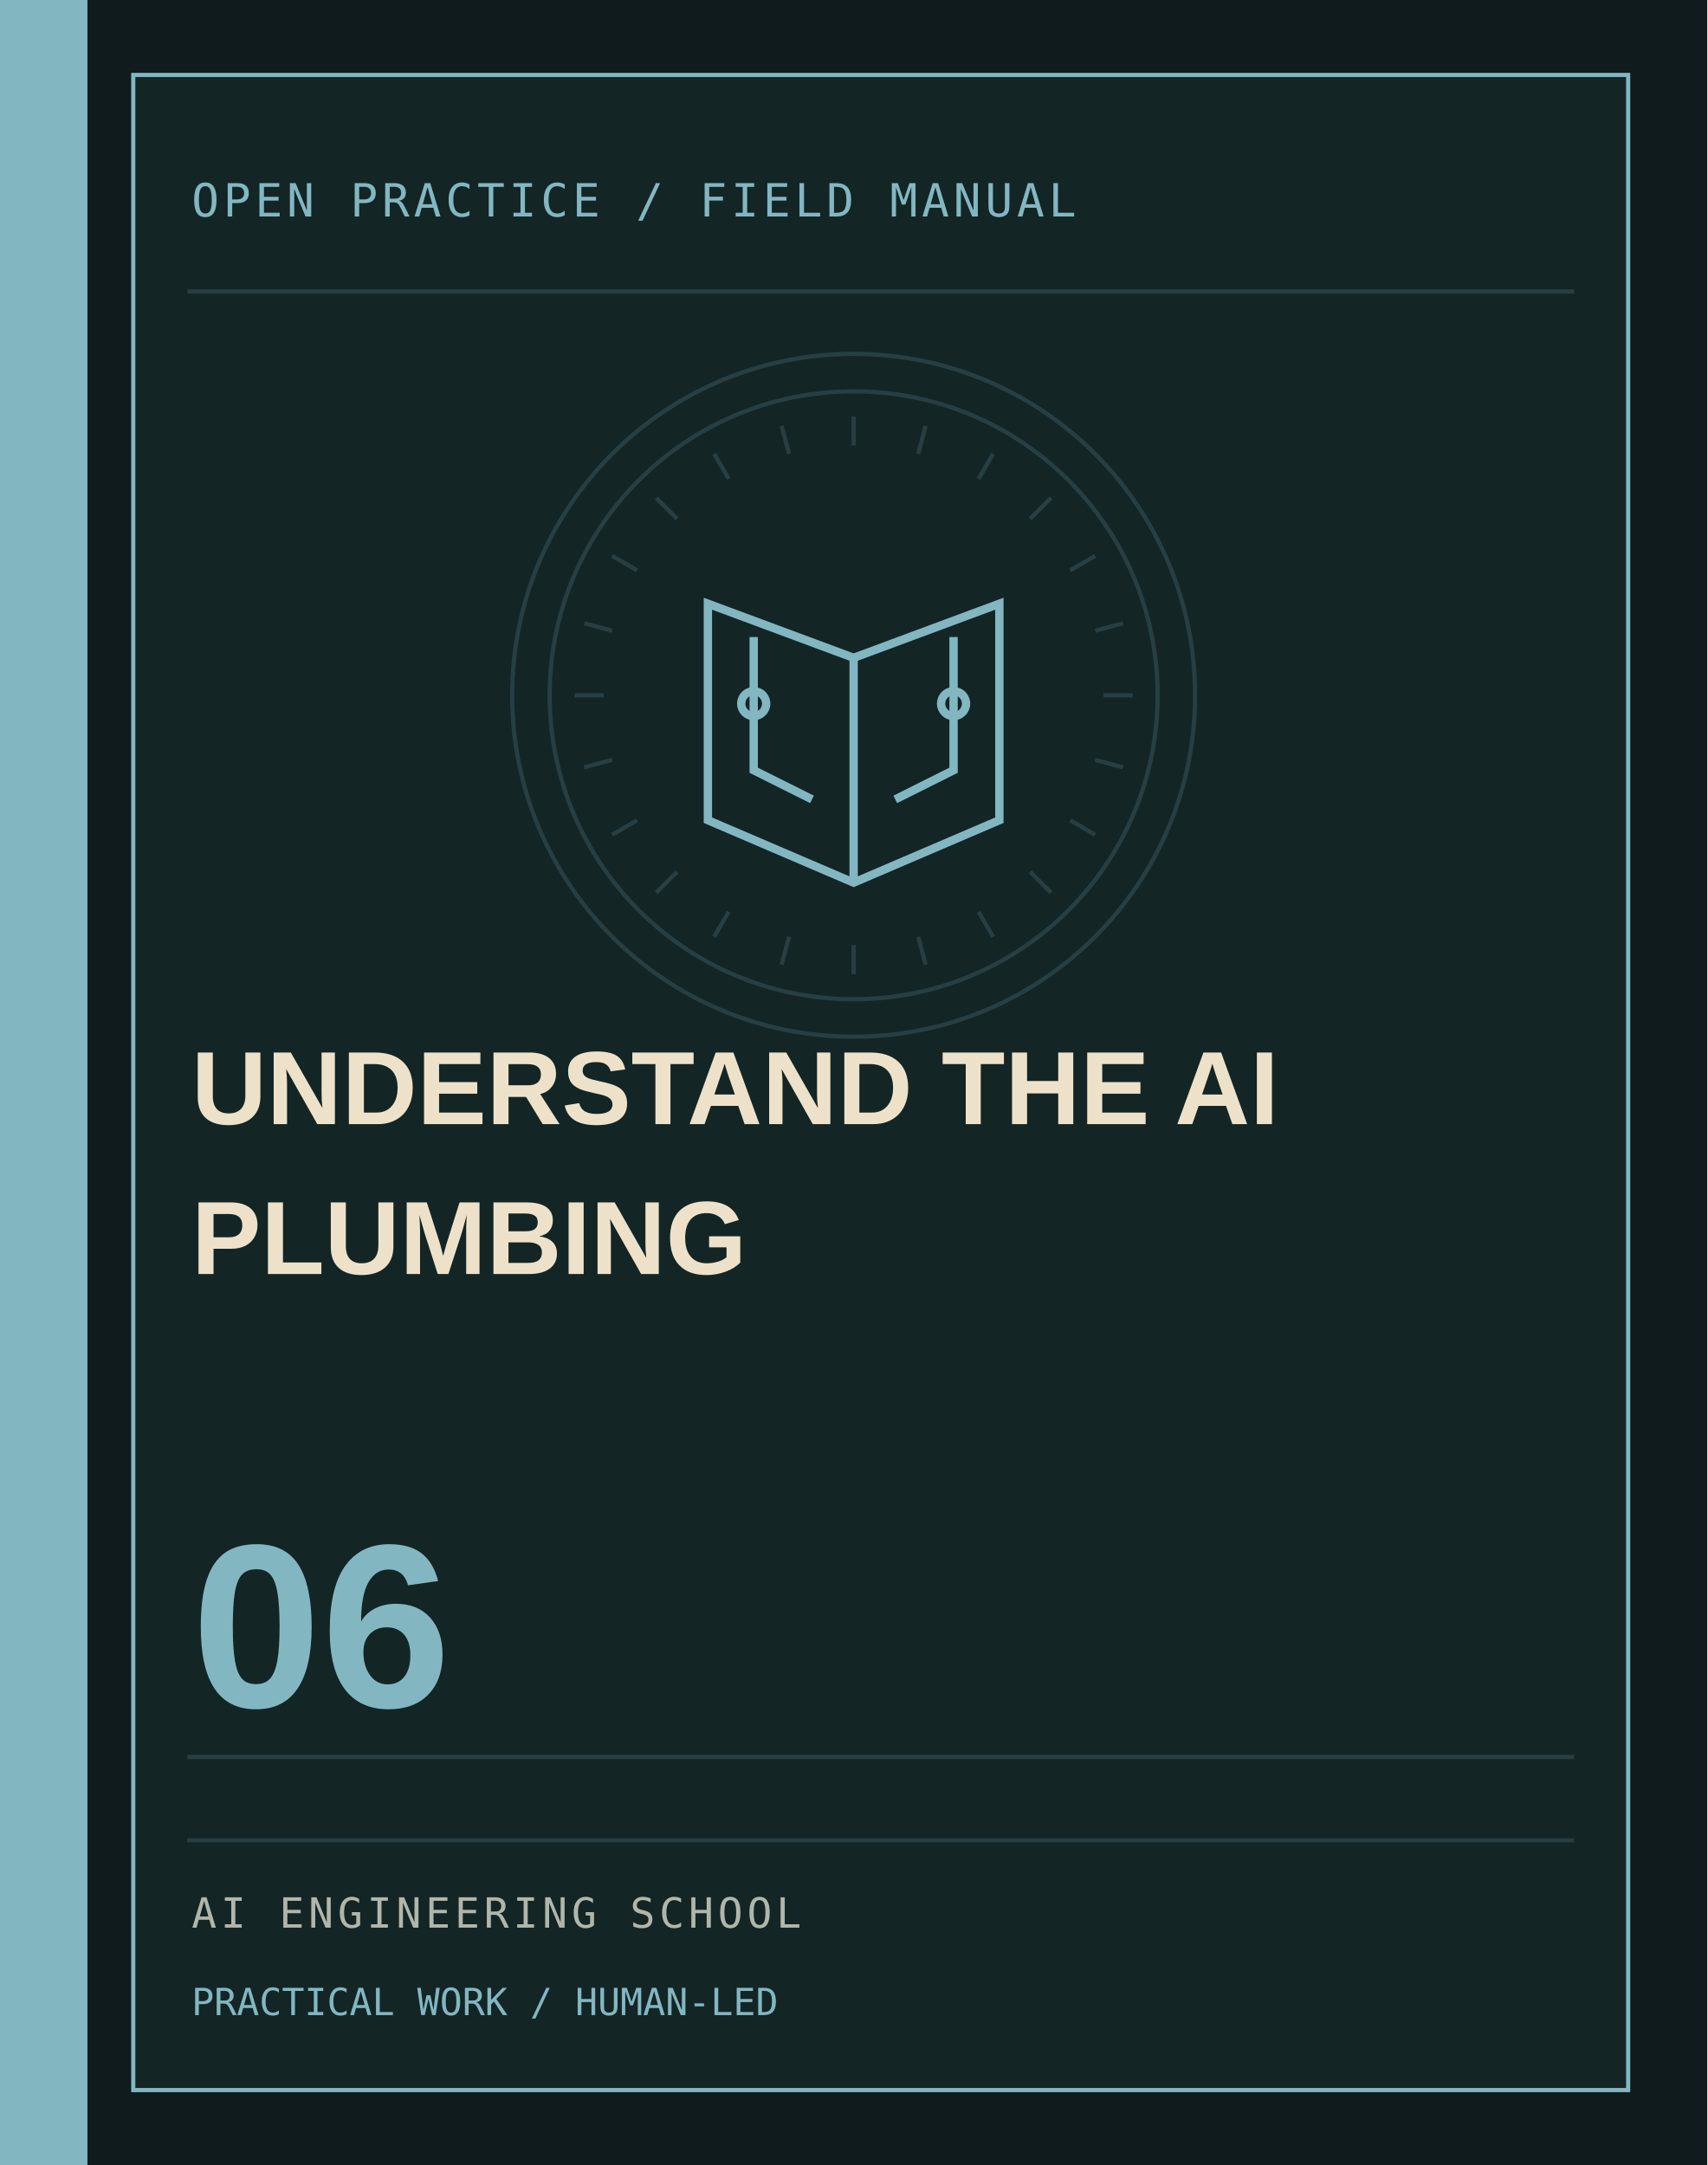
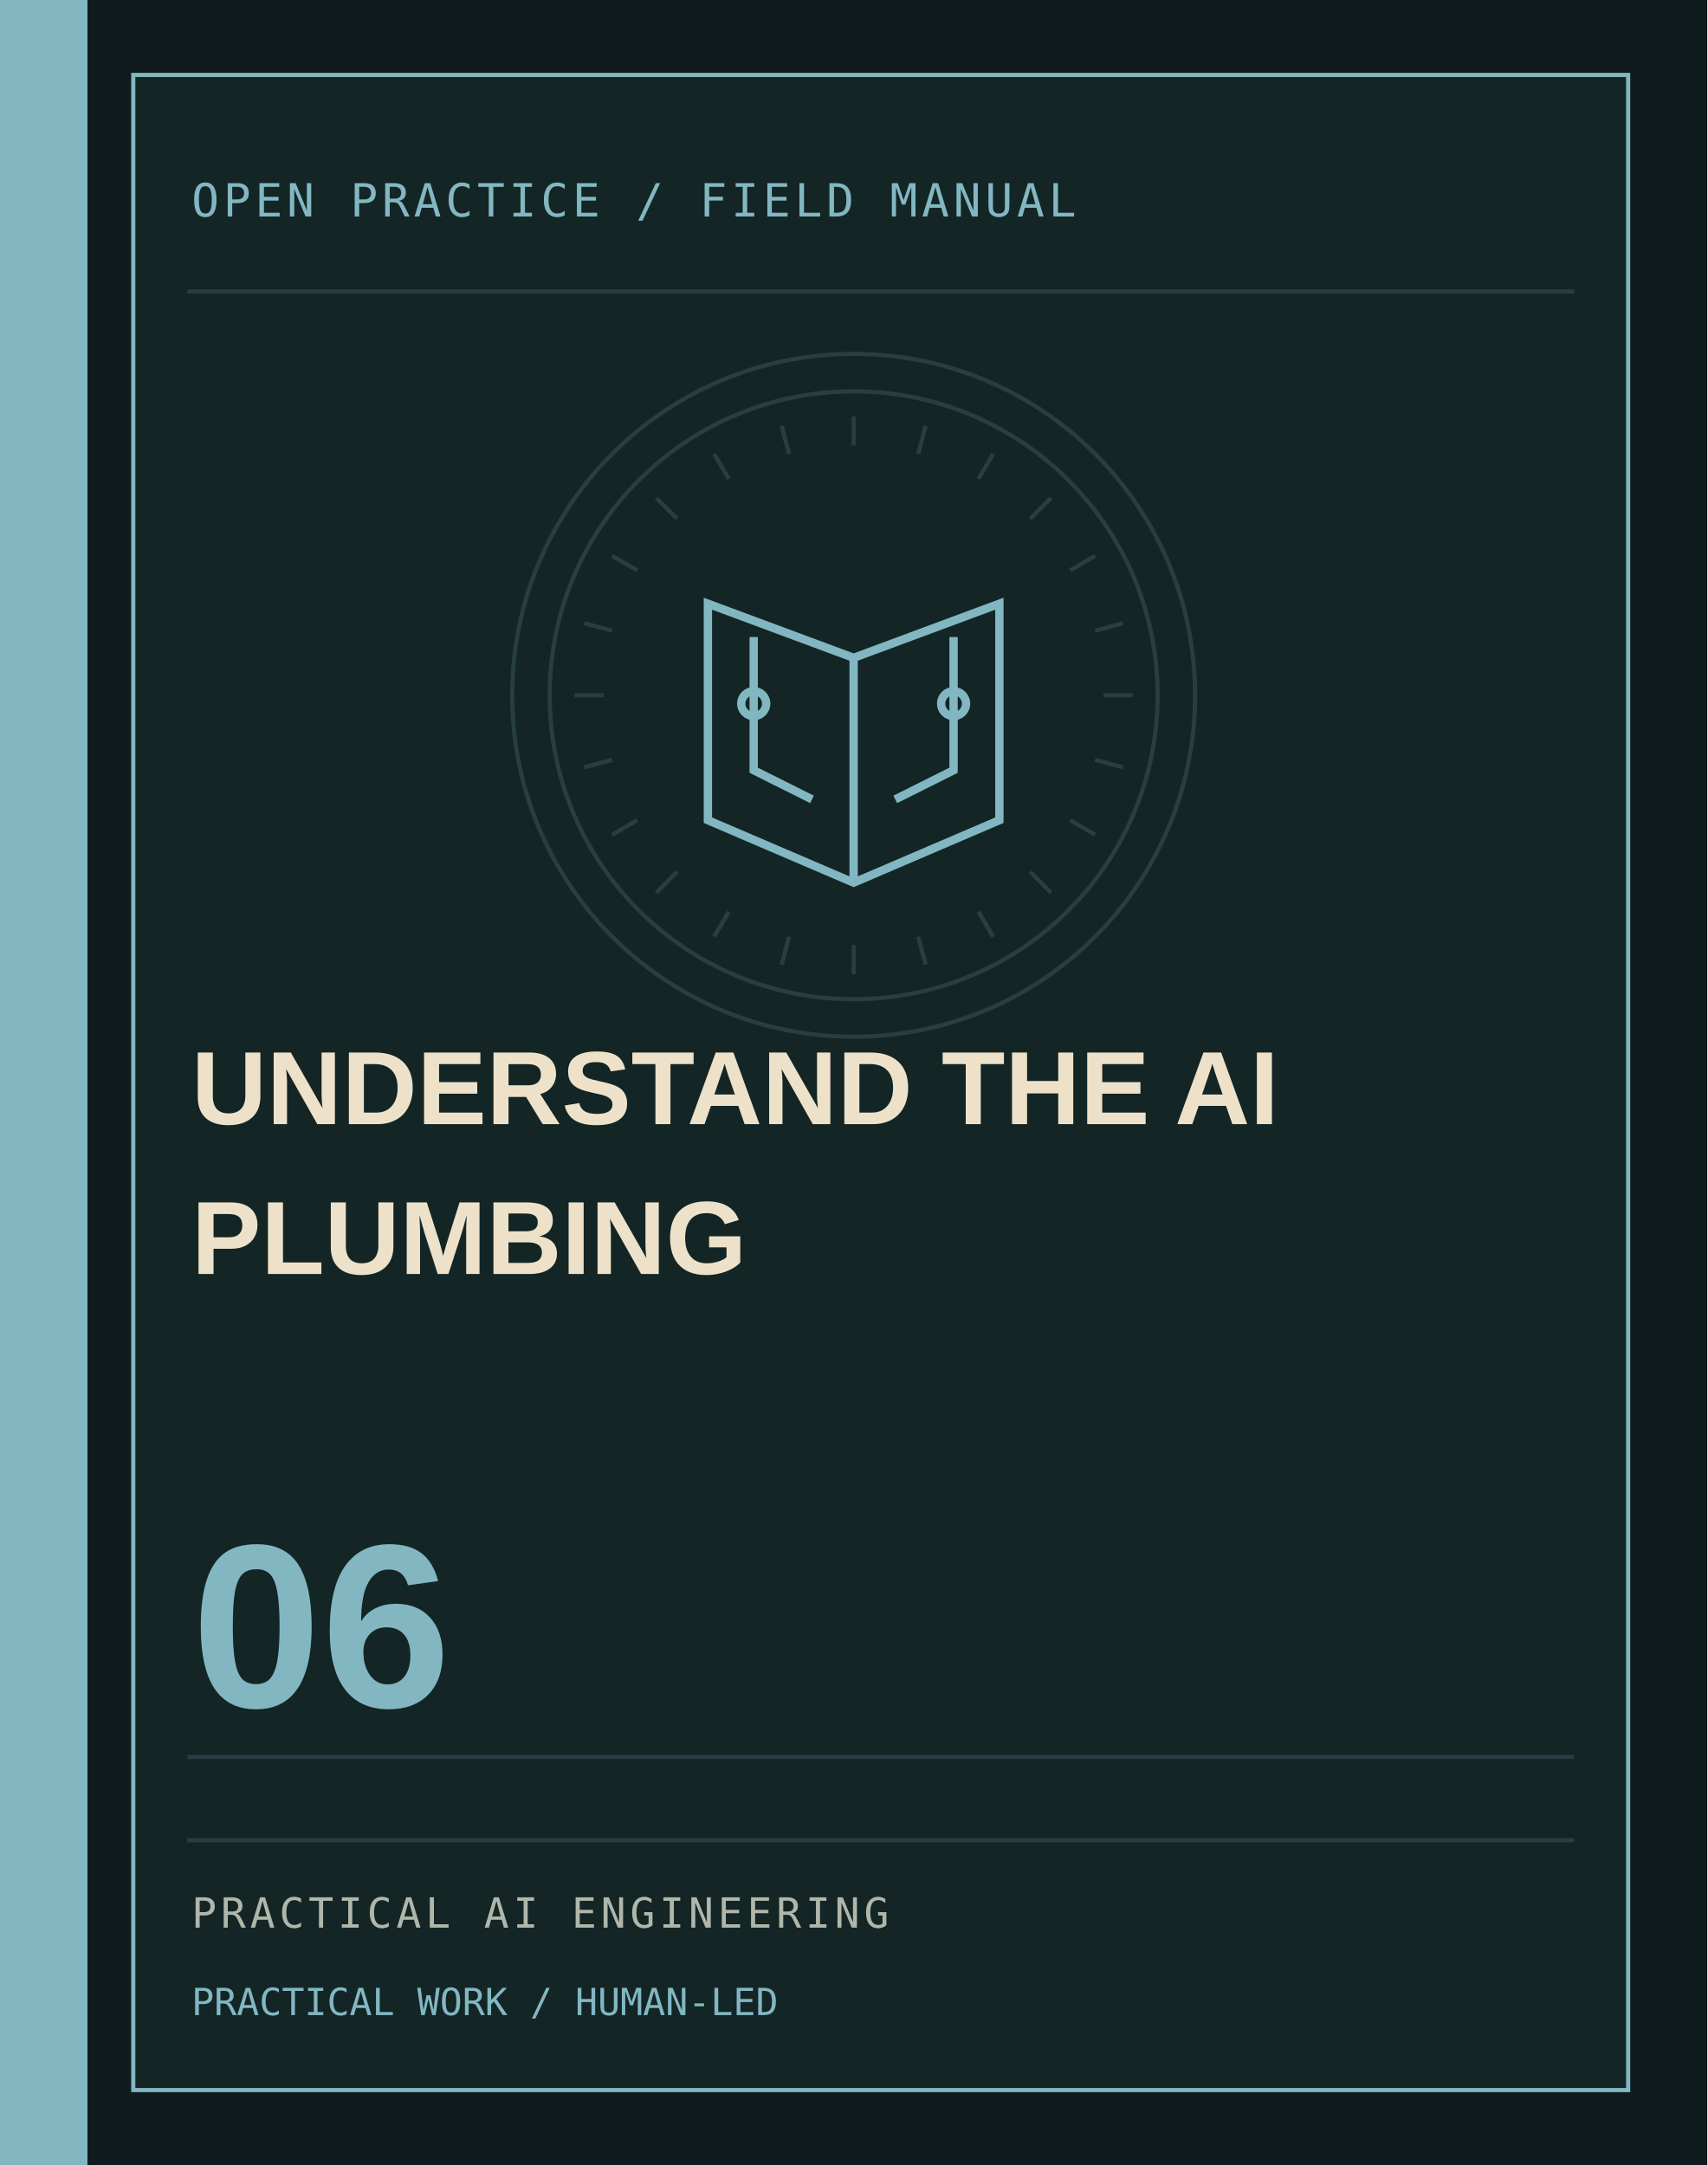
<svg xmlns="http://www.w3.org/2000/svg" viewBox="0 0 410 520">
  <rect width="410" height="520" fill="#101b1d" />
  <path d="M0 0H21V520H0" fill="#82b7c2" />
  <rect x="32" y="18" width="359" height="484" fill="#142526" stroke="#82b7c2" stroke-width="1" />
  <g fill="none" stroke="#82b7c2" opacity=".18">
    <path d="M45 70H378M45 422H378M45 442H378" />
    <circle cx="205" cy="167" r="82" />
    <circle cx="205" cy="167" r="73" />
    <path d="M265.0,167.0 L272.0,167.0" />
    <path d="M263.0,182.5 L269.7,184.3" />
    <path d="M257.0,197.0 L263.0,200.5" />
    <path d="M247.4,209.4 L252.4,214.4" />
    <path d="M235.0,219.0 L238.5,225.0" />
    <path d="M220.5,225.0 L222.3,231.7" />
    <path d="M205.0,227.0 L205.0,234.0" />
    <path d="M189.5,225.0 L187.7,231.7" />
    <path d="M175.0,219.0 L171.5,225.0" />
    <path d="M162.6,209.4 L157.6,214.4" />
    <path d="M153.0,197.0 L147.0,200.5" />
    <path d="M147.0,182.5 L140.3,184.3" />
    <path d="M145.0,167.0 L138.0,167.0" />
    <path d="M147.0,151.5 L140.3,149.7" />
    <path d="M153.0,137.0 L147.0,133.5" />
    <path d="M162.6,124.6 L157.6,119.6" />
    <path d="M175.0,115.0 L171.5,109.0" />
    <path d="M189.5,109.0 L187.7,102.3" />
    <path d="M205.0,107.0 L205.0,100.0" />
    <path d="M220.5,109.0 L222.3,102.3" />
    <path d="M235.0,115.0 L238.5,109.0" />
    <path d="M247.4,124.6 L252.4,119.6" />
    <path d="M257.0,137.0 L263.0,133.5" />
    <path d="M263.0,151.5 L269.7,149.7" />
  </g>
  <g fill="none" stroke="#82b7c2" stroke-width="2">
    <path d="M170 145L205 158L240 145V197L205 212L170 197Z M205 158V212 M181 153V185L195 192 M229 153V185L215 192" />
    <circle cx="181" cy="169" r="3" />
    <circle cx="229" cy="169" r="3" />
  </g>
  <text x="46" y="52" fill="#82b7c2" font-size="11" font-family="monospace" letter-spacing="1">OPEN PRACTICE / FIELD MANUAL</text>
  <text x="46" y="270" fill="#ede2c9" font-size="25" font-weight="900" font-family="Arial,sans-serif">UNDERSTAND THE AI</text>
  <text x="46" y="306" fill="#ede2c9" font-size="25" font-weight="900" font-family="Arial,sans-serif">PLUMBING</text>
  <text x="46" y="410" fill="#82b7c2" font-size="56" font-weight="900" font-family="Arial,sans-serif">06</text>
-   <text x="46" y="463" fill="#b0b7aa" font-size="10" font-family="monospace" letter-spacing="1">AI ENGINEERING SCHOOL</text>
+   <text x="46" y="463" fill="#b0b7aa" font-size="10" font-family="monospace" letter-spacing="1">PRACTICAL AI ENGINEERING</text>
  <text x="46" y="484" fill="#82b7c2" font-size="9" font-family="monospace">PRACTICAL WORK / HUMAN-LED</text>
</svg>
